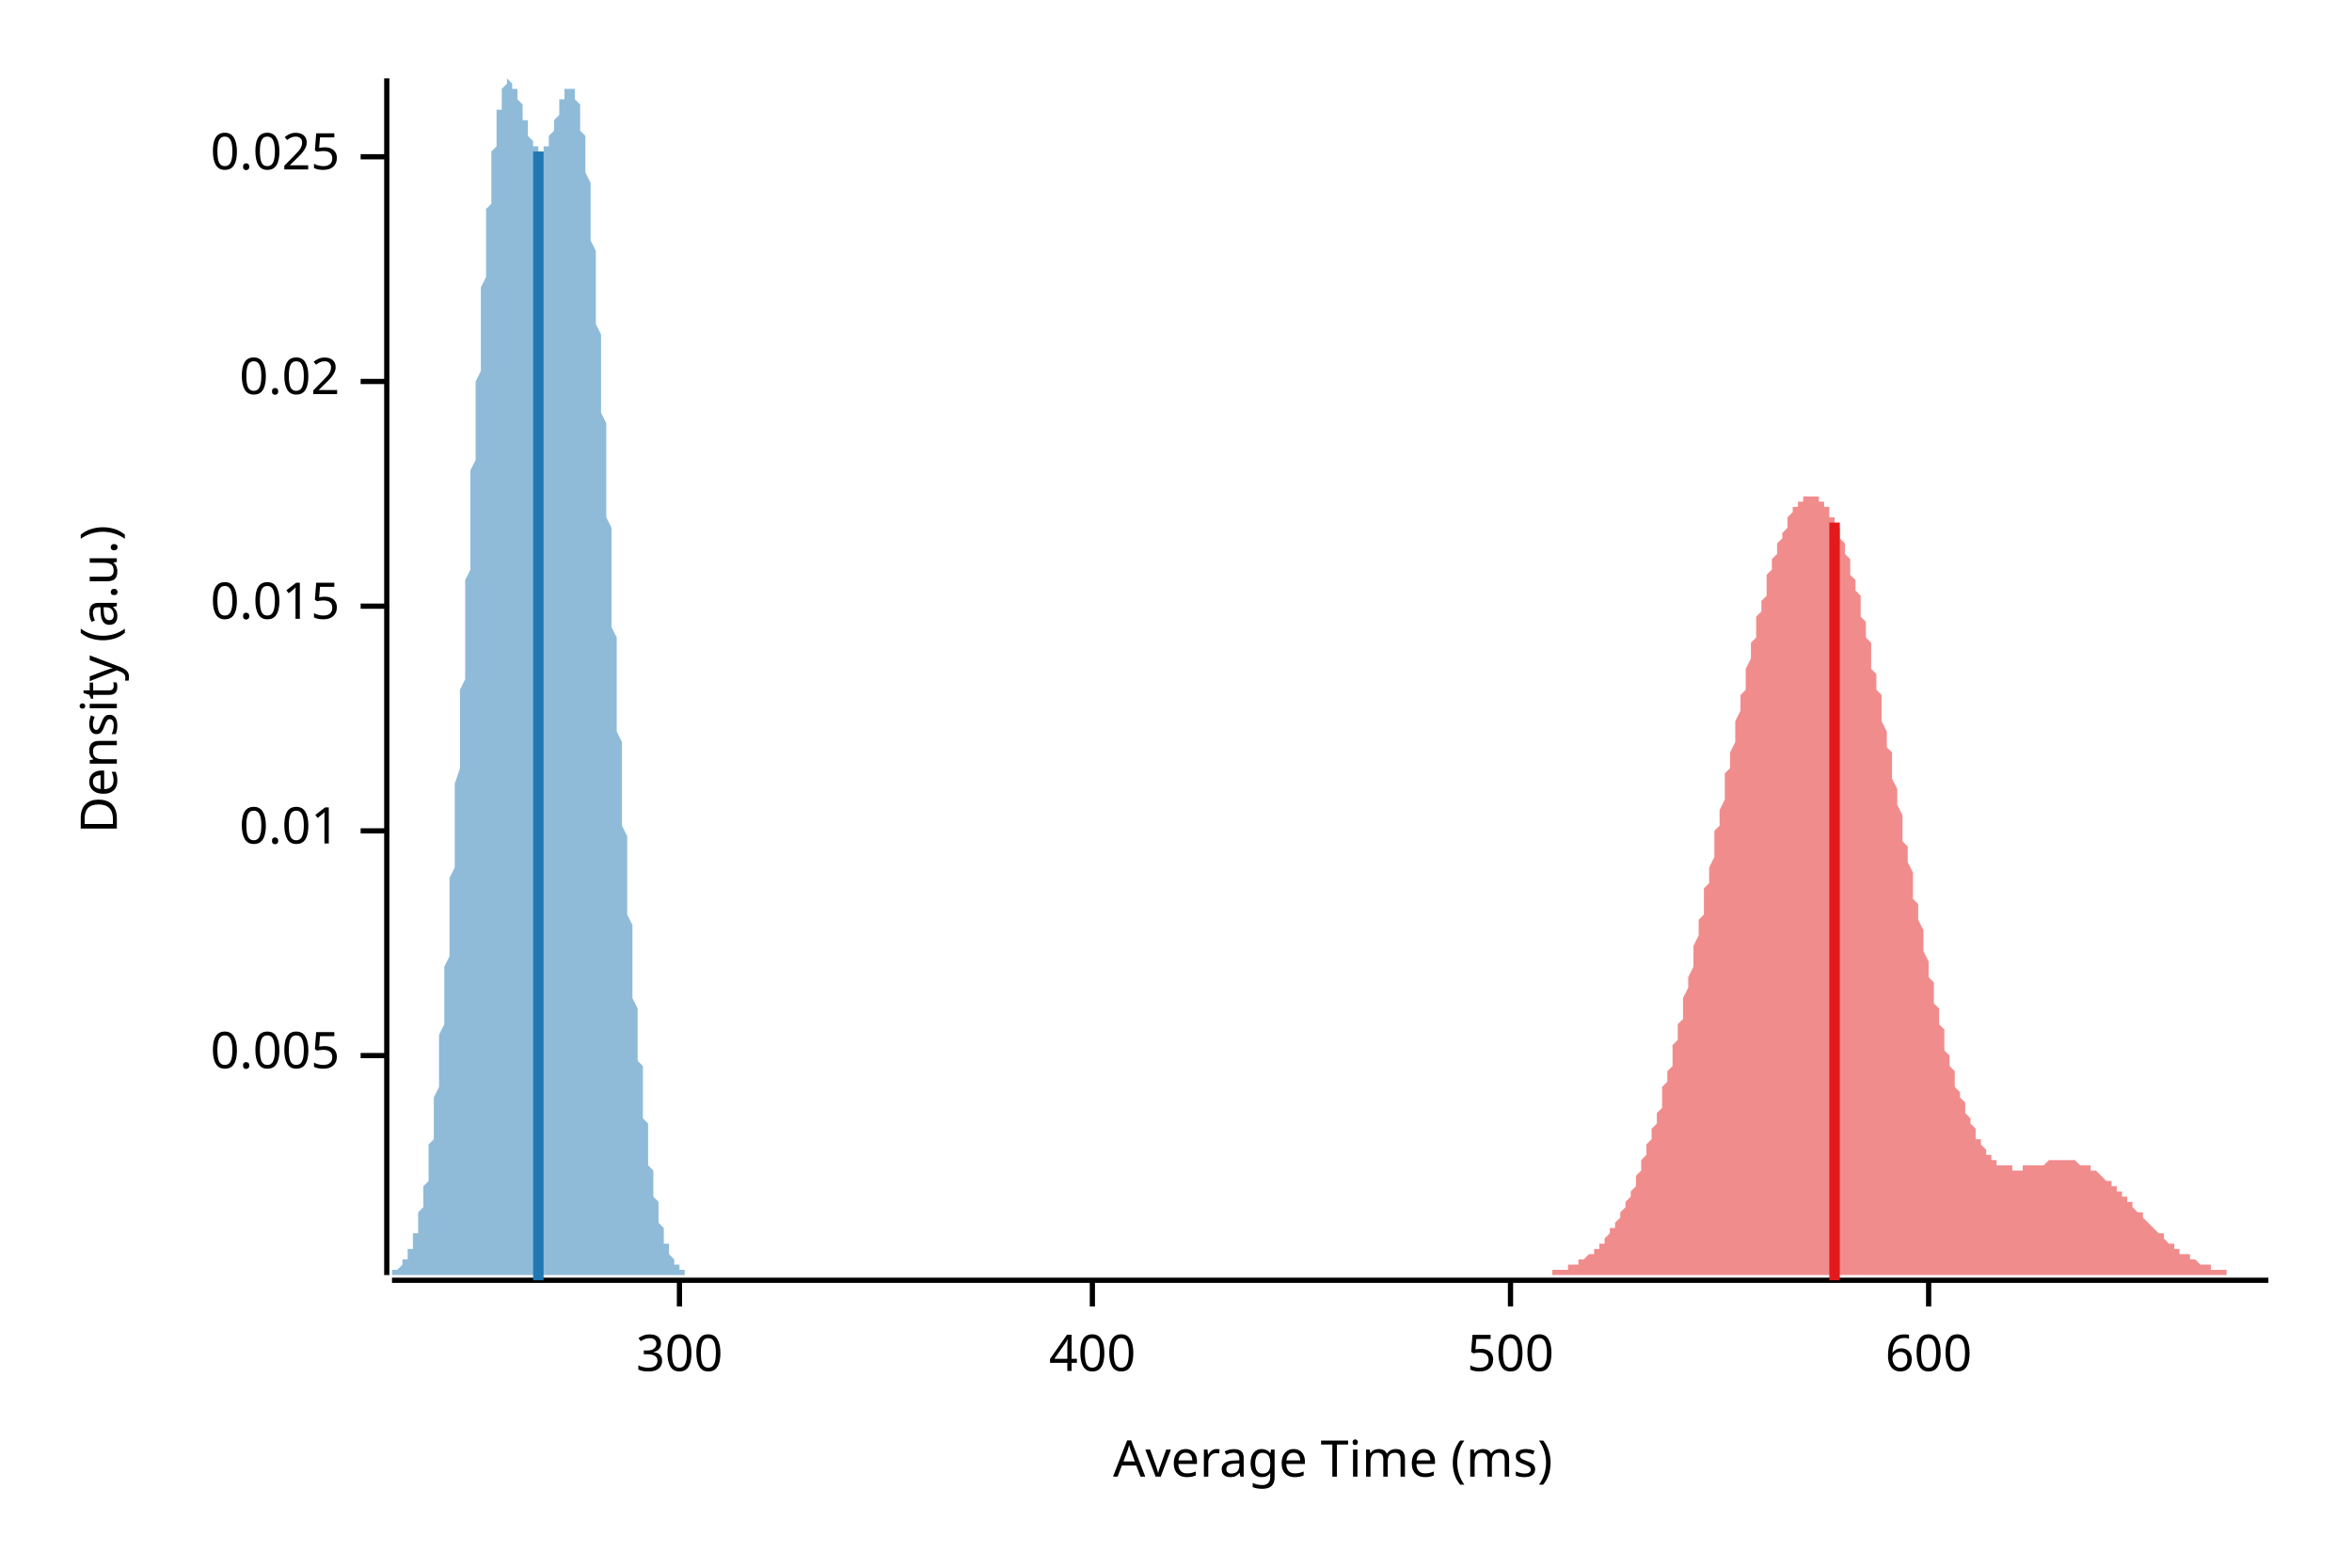
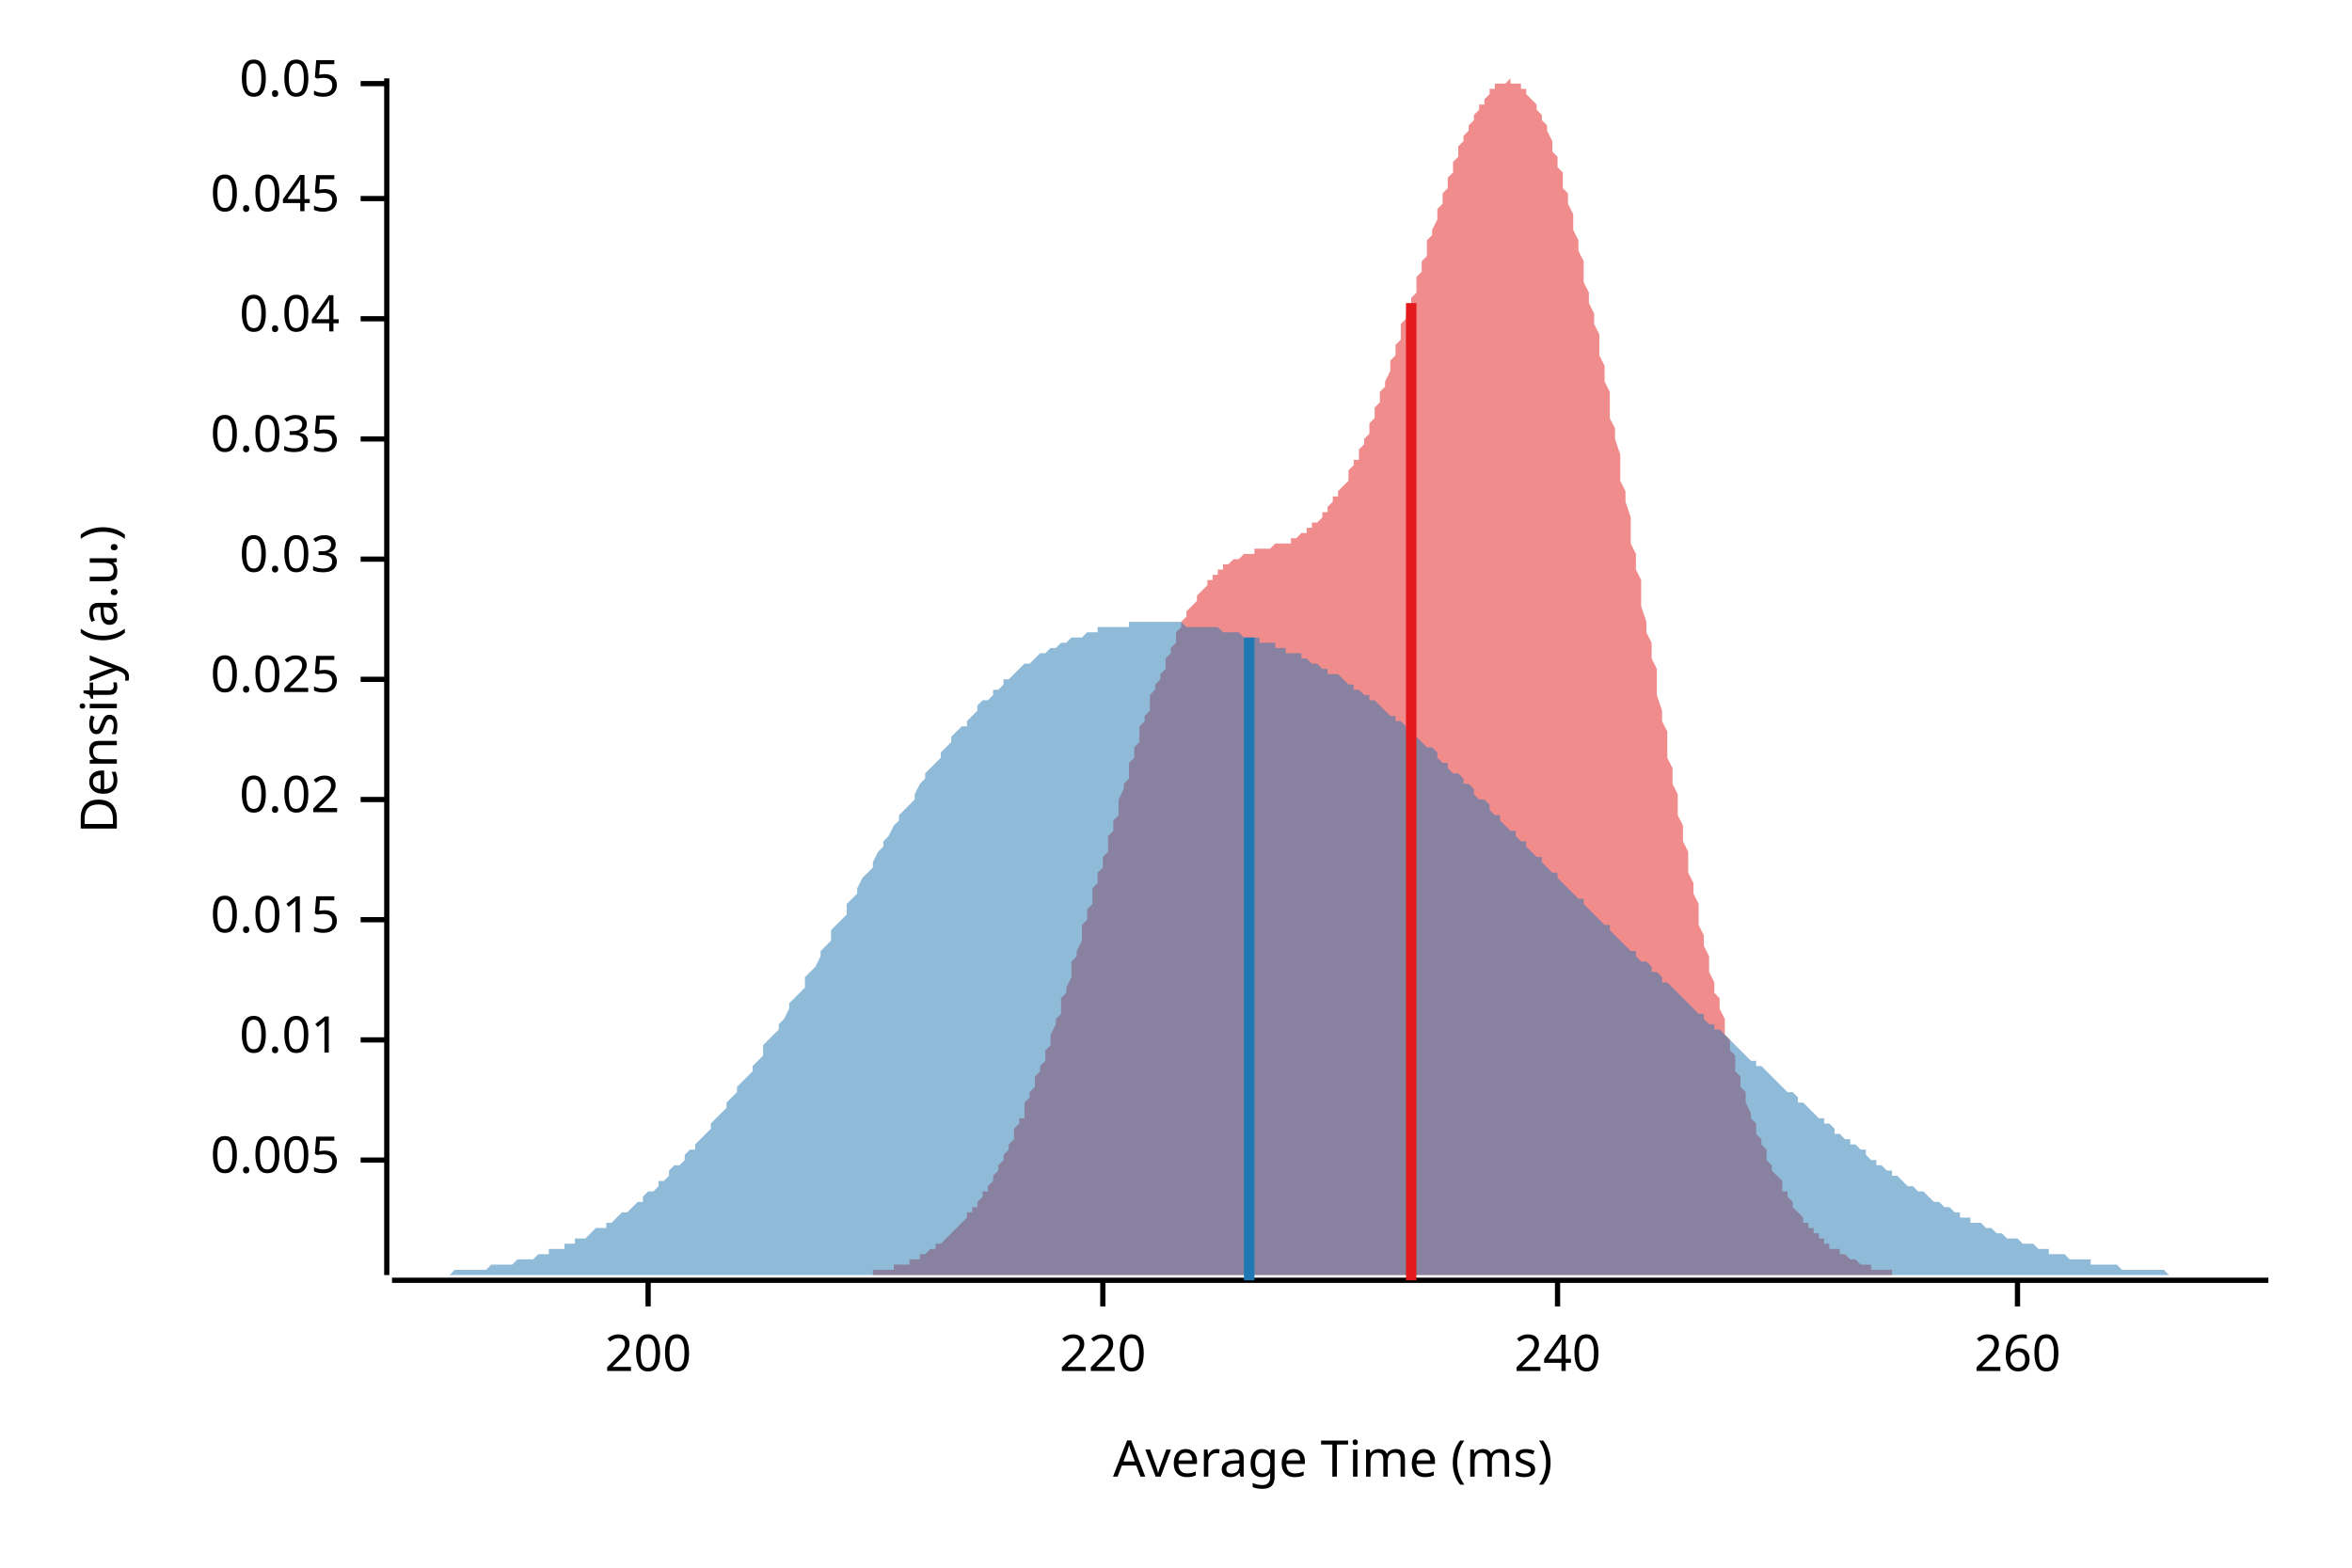
<svg xmlns="http://www.w3.org/2000/svg" width="450" height="300" viewBox="0 0 450 300">
  <text x="15" y="130" dy="0.76em" text-anchor="middle" font-family="sans-serif" font-size="9.677" opacity="1" fill="#000000" transform="rotate(270, 15, 130)">
Density (a.u.)
</text>
  <text x="255" y="285" dy="-0.5ex" text-anchor="middle" font-family="sans-serif" font-size="9.677" opacity="1" fill="#000000">
Average Time (ms)
</text>
  <polyline fill="none" opacity="1" stroke="#000000" stroke-width="1" points="74,15 74,244 " />
-   <text x="65" y="202" dy="0.5ex" text-anchor="end" font-family="sans-serif" font-size="9.677" opacity="1" fill="#000000">
+   <text x="65" y="222" dy="0.5ex" text-anchor="end" font-family="sans-serif" font-size="9.677" opacity="1" fill="#000000">
0.005
</text>
-   <polyline fill="none" opacity="1" stroke="#000000" stroke-width="1" points="69,202 74,202 " />
-   <text x="65" y="159" dy="0.5ex" text-anchor="end" font-family="sans-serif" font-size="9.677" opacity="1" fill="#000000">
+   <polyline fill="none" opacity="1" stroke="#000000" stroke-width="1" points="69,222 74,222 " />
+   <text x="65" y="199" dy="0.5ex" text-anchor="end" font-family="sans-serif" font-size="9.677" opacity="1" fill="#000000">
0.01
</text>
-   <polyline fill="none" opacity="1" stroke="#000000" stroke-width="1" points="69,159 74,159 " />
-   <text x="65" y="116" dy="0.5ex" text-anchor="end" font-family="sans-serif" font-size="9.677" opacity="1" fill="#000000">
+   <polyline fill="none" opacity="1" stroke="#000000" stroke-width="1" points="69,199 74,199 " />
+   <text x="65" y="176" dy="0.5ex" text-anchor="end" font-family="sans-serif" font-size="9.677" opacity="1" fill="#000000">
0.015
</text>
-   <polyline fill="none" opacity="1" stroke="#000000" stroke-width="1" points="69,116 74,116 " />
-   <text x="65" y="73" dy="0.5ex" text-anchor="end" font-family="sans-serif" font-size="9.677" opacity="1" fill="#000000">
+   <polyline fill="none" opacity="1" stroke="#000000" stroke-width="1" points="69,176 74,176 " />
+   <text x="65" y="153" dy="0.5ex" text-anchor="end" font-family="sans-serif" font-size="9.677" opacity="1" fill="#000000">
0.02
</text>
-   <polyline fill="none" opacity="1" stroke="#000000" stroke-width="1" points="69,73 74,73 " />
-   <text x="65" y="30" dy="0.5ex" text-anchor="end" font-family="sans-serif" font-size="9.677" opacity="1" fill="#000000">
+   <polyline fill="none" opacity="1" stroke="#000000" stroke-width="1" points="69,153 74,153 " />
+   <text x="65" y="130" dy="0.5ex" text-anchor="end" font-family="sans-serif" font-size="9.677" opacity="1" fill="#000000">
0.025
</text>
-   <polyline fill="none" opacity="1" stroke="#000000" stroke-width="1" points="69,30 74,30 " />
+   <polyline fill="none" opacity="1" stroke="#000000" stroke-width="1" points="69,130 74,130 " />
+   <text x="65" y="107" dy="0.5ex" text-anchor="end" font-family="sans-serif" font-size="9.677" opacity="1" fill="#000000">
+ 0.03
+ </text>
+   <polyline fill="none" opacity="1" stroke="#000000" stroke-width="1" points="69,107 74,107 " />
+   <text x="65" y="84" dy="0.5ex" text-anchor="end" font-family="sans-serif" font-size="9.677" opacity="1" fill="#000000">
+ 0.035
+ </text>
+   <polyline fill="none" opacity="1" stroke="#000000" stroke-width="1" points="69,84 74,84 " />
+   <text x="65" y="61" dy="0.5ex" text-anchor="end" font-family="sans-serif" font-size="9.677" opacity="1" fill="#000000">
+ 0.04
+ </text>
+   <polyline fill="none" opacity="1" stroke="#000000" stroke-width="1" points="69,61 74,61 " />
+   <text x="65" y="38" dy="0.5ex" text-anchor="end" font-family="sans-serif" font-size="9.677" opacity="1" fill="#000000">
+ 0.045
+ </text>
+   <polyline fill="none" opacity="1" stroke="#000000" stroke-width="1" points="69,38 74,38 " />
+   <text x="65" y="16" dy="0.5ex" text-anchor="end" font-family="sans-serif" font-size="9.677" opacity="1" fill="#000000">
+ 0.05
+ </text>
+   <polyline fill="none" opacity="1" stroke="#000000" stroke-width="1" points="69,16 74,16 " />
  <polyline fill="none" opacity="1" stroke="#000000" stroke-width="1" points="75,245 434,245 " />
-   <text x="130" y="255" dy="0.76em" text-anchor="middle" font-family="sans-serif" font-size="9.677" opacity="1" fill="#000000">
- 300
+   <text x="124" y="255" dy="0.76em" text-anchor="middle" font-family="sans-serif" font-size="9.677" opacity="1" fill="#000000">
+ 200
</text>
-   <polyline fill="none" opacity="1" stroke="#000000" stroke-width="1" points="130,245 130,250 " />
-   <text x="209" y="255" dy="0.76em" text-anchor="middle" font-family="sans-serif" font-size="9.677" opacity="1" fill="#000000">
- 400
+   <polyline fill="none" opacity="1" stroke="#000000" stroke-width="1" points="124,245 124,250 " />
+   <text x="211" y="255" dy="0.76em" text-anchor="middle" font-family="sans-serif" font-size="9.677" opacity="1" fill="#000000">
+ 220
</text>
-   <polyline fill="none" opacity="1" stroke="#000000" stroke-width="1" points="209,245 209,250 " />
-   <text x="289" y="255" dy="0.76em" text-anchor="middle" font-family="sans-serif" font-size="9.677" opacity="1" fill="#000000">
- 500
+   <polyline fill="none" opacity="1" stroke="#000000" stroke-width="1" points="211,245 211,250 " />
+   <text x="298" y="255" dy="0.76em" text-anchor="middle" font-family="sans-serif" font-size="9.677" opacity="1" fill="#000000">
+ 240
</text>
-   <polyline fill="none" opacity="1" stroke="#000000" stroke-width="1" points="289,245 289,250 " />
-   <text x="369" y="255" dy="0.76em" text-anchor="middle" font-family="sans-serif" font-size="9.677" opacity="1" fill="#000000">
- 600
+   <polyline fill="none" opacity="1" stroke="#000000" stroke-width="1" points="298,245 298,250 " />
+   <text x="386" y="255" dy="0.76em" text-anchor="middle" font-family="sans-serif" font-size="9.677" opacity="1" fill="#000000">
+ 260
</text>
-   <polyline fill="none" opacity="1" stroke="#000000" stroke-width="1" points="369,245 369,250 " />
-   <polygon opacity="0.5" fill="#E31A1C" points="291,244 291,244 292,244 292,244 292,244 293,244 293,244 293,244 293,244 294,244 294,244 294,244 295,244 295,244 295,244 295,244 296,244 296,244 296,244 297,244 297,244 297,244 297,243 298,243 298,243 298,243 299,243 299,243 299,243 299,243 300,243 300,243 300,242 301,242 301,242 301,242 301,242 302,242 302,242 302,241 303,241 303,241 303,241 303,241 304,240 304,240 304,240 305,240 305,239 305,239 305,239 306,239 306,238 306,238 307,238 307,237 307,237 307,237 308,236 308,236 308,235 309,235 309,234 309,234 309,234 310,233 310,233 310,232 311,231 311,231 311,230 311,230 312,229 312,228 312,228 313,227 313,226 313,226 313,225 314,224 314,223 314,223 314,222 315,221 315,220 315,219 316,218 316,217 316,217 316,216 317,215 317,214 317,213 318,212 318,210 318,209 318,208 319,207 319,206 319,205 320,204 320,202 320,201 320,200 321,199 321,197 321,196 322,195 322,193 322,192 322,191 323,189 323,188 323,187 324,185 324,184 324,182 324,181 325,179 325,178 325,176 326,175 326,173 326,172 326,170 327,169 327,167 327,166 328,164 328,162 328,161 328,159 329,158 329,156 329,155 330,153 330,151 330,150 330,148 331,147 331,145 331,144 332,142 332,141 332,139 332,138 333,136 333,135 333,133 334,132 334,130 334,129 334,128 335,126 335,125 335,123 336,122 336,121 336,120 336,118 337,117 337,116 337,115 338,114 338,113 338,111 338,110 339,109 339,108 339,107 340,106 340,106 340,105 340,104 341,103 341,102 341,102 342,101 342,100 342,100 342,99 343,98 343,98 343,97 344,97 344,97 344,96 344,96 345,96 345,95 345,95 346,95 346,95 346,95 346,95 347,95 347,95 347,95 348,95 348,95 348,95 348,96 349,96 349,96 349,97 350,97 350,98 350,98 350,99 351,99 351,100 351,100 352,101 352,102 352,103 352,103 353,104 353,105 353,106 354,107 354,108 354,109 354,110 355,111 355,112 355,113 356,114 356,116 356,117 356,118 357,119 357,121 357,122 358,123 358,125 358,126 358,128 359,129 359,130 359,132 360,133 360,135 360,137 360,138 361,140 361,141 361,143 362,144 362,146 362,148 362,149 363,151 363,152 363,154 364,156 364,157 364,159 364,161 365,162 365,164 365,165 366,167 366,169 366,170 366,172 367,173 367,175 367,176 368,178 368,179 368,181 368,182 369,184 369,185 369,187 370,188 370,189 370,191 370,192 371,193 371,195 371,196 372,197 372,198 372,199 372,201 373,202 373,203 373,204 374,205 374,206 374,207 374,208 375,209 375,209 375,210 376,211 376,212 376,213 376,213 377,214 377,215 377,215 378,216 378,217 378,217 378,218 379,218 379,219 379,219 380,220 380,220 380,220 380,221 381,221 381,221 381,222 382,222 382,222 382,222 382,223 383,223 383,223 383,223 384,223 384,223 384,223 384,223 385,223 385,223 385,224 386,224 386,224 386,224 386,224 387,224 387,223 387,223 388,223 388,223 388,223 388,223 389,223 389,223 389,223 390,223 390,223 390,223 390,223 391,223 391,223 391,223 392,222 392,222 392,222 392,222 393,222 393,222 393,222 394,222 394,222 394,222 394,222 395,222 395,222 395,222 396,222 396,222 396,222 396,222 397,222 397,222 397,222 398,223 398,223 398,223 398,223 399,223 399,223 399,223 400,223 400,224 400,224 400,224 401,224 401,224 401,224 402,225 402,225 402,225 402,225 403,226 403,226 403,226 404,226 404,227 404,227 404,227 405,227 405,228 405,228 406,228 406,229 406,229 406,229 407,229 407,230 407,230 408,230 408,231 408,231 408,231 409,232 409,232 409,232 410,232 410,233 410,233 410,233 411,234 411,234 411,234 412,235 412,235 412,235 412,235 413,236 413,236 413,236 414,236 414,237 414,237 414,237 415,238 415,238 415,238 416,238 416,238 416,239 416,239 417,239 417,239 417,240 418,240 418,240 418,240 418,240 419,240 419,241 419,241 420,241 420,241 420,241 420,241 421,242 421,242 421,242 422,242 422,242 422,242 422,242 423,242 423,243 423,243 424,243 424,243 424,243 424,243 425,243 425,243 425,243 426,243 426,243 426,244 426,244 427,244 427,244 427,244 428,244 428,244 428,244 428,244 429,244 429,244 429,244 430,244 430,244 430,244 430,244 431,244 431,244 431,244 432,244 432,244 432,244 432,244 433,244 433,244 433,244 434,244 434,244 291,244 " />
-   <polygon opacity="0.5" fill="#1F78B4" points="75,244 75,244 75,244 75,244 75,244 75,244 75,244 75,244 75,243 76,243 76,243 76,243 76,243 76,243 76,243 76,243 76,243 76,243 77,242 77,242 77,242 77,242 77,242 77,242 77,242 77,241 77,241 78,241 78,241 78,241 78,240 78,240 78,240 78,240 78,239 79,239 79,239 79,238 79,238 79,238 79,237 79,237 79,237 79,236 80,236 80,235 80,235 80,235 80,234 80,234 80,233 80,233 80,232 81,231 81,231 81,230 81,230 81,229 81,228 81,228 81,227 82,226 82,225 82,225 82,224 82,223 82,222 82,221 82,220 82,219 83,218 83,217 83,216 83,215 83,214 83,213 83,212 83,211 83,210 84,208 84,207 84,206 84,205 84,203 84,202 84,200 84,199 84,198 85,196 85,195 85,193 85,191 85,190 85,188 85,186 85,185 86,183 86,181 86,179 86,178 86,176 86,174 86,172 86,170 86,168 87,166 87,164 87,162 87,160 87,158 87,156 87,154 87,152 87,150 88,147 88,145 88,143 88,141 88,139 88,136 88,134 88,132 89,130 89,127 89,125 89,123 89,120 89,118 89,116 89,113 89,111 90,109 90,106 90,104 90,102 90,100 90,97 90,95 90,93 90,90 91,88 91,86 91,84 91,82 91,79 91,77 91,75 91,73 92,71 92,69 92,67 92,65 92,63 92,61 92,59 92,57 92,55 93,53 93,52 93,50 93,48 93,46 93,45 93,43 93,42 93,40 94,39 94,37 94,36 94,35 94,33 94,32 94,31 94,30 94,29 95,28 95,27 95,26 95,25 95,24 95,23 95,22 95,21 96,21 96,20 96,19 96,19 96,18 96,18 96,18 96,17 96,17 97,16 97,16 97,16 97,16 97,16 97,16 97,16 97,15 97,15 98,16 98,16 98,16 98,16 98,16 98,16 98,16 98,17 99,17 99,17 99,17 99,18 99,18 99,18 99,19 99,19 99,19 100,20 100,20 100,21 100,21 100,21 100,22 100,22 100,23 100,23 101,23 101,24 101,24 101,25 101,25 101,25 101,26 101,26 101,26 102,27 102,27 102,27 102,27 102,28 102,28 102,28 102,28 103,28 103,29 103,29 103,29 103,29 103,29 103,29 103,29 103,29 104,29 104,29 104,29 104,29 104,29 104,28 104,28 104,28 104,28 105,28 105,27 105,27 105,27 105,27 105,26 105,26 105,26 106,25 106,25 106,25 106,24 106,24 106,24 106,23 106,23 106,23 107,22 107,22 107,21 107,21 107,21 107,20 107,20 107,20 107,19 108,19 108,19 108,18 108,18 108,18 108,18 108,17 108,17 109,17 109,17 109,17 109,17 109,17 109,17 109,17 109,17 109,17 110,17 110,17 110,17 110,17 110,18 110,18 110,18 110,19 110,19 111,20 111,20 111,21 111,21 111,22 111,23 111,23 111,24 111,25 112,26 112,27 112,28 112,29 112,30 112,31 112,32 112,33 113,35 113,36 113,37 113,39 113,40 113,42 113,43 113,45 113,46 114,48 114,50 114,51 114,53 114,55 114,57 114,59 114,60 114,62 115,64 115,66 115,68 115,70 115,72 115,75 115,77 115,79 116,81 116,83 116,85 116,88 116,90 116,92 116,94 116,97 116,99 117,101 117,104 117,106 117,108 117,110 117,113 117,115 117,117 117,120 118,122 118,124 118,127 118,129 118,131 118,134 118,136 118,138 118,140 119,142 119,145 119,147 119,149 119,151 119,153 119,156 119,158 120,160 120,162 120,164 120,166 120,168 120,170 120,172 120,174 120,175 121,177 121,179 121,181 121,183 121,184 121,186 121,188 121,190 121,191 122,193 122,194 122,196 122,197 122,199 122,200 122,202 122,203 123,204 123,206 123,207 123,208 123,210 123,211 123,212 123,213 123,214 124,215 124,216 124,217 124,218 124,219 124,220 124,221 124,222 124,223 125,224 125,225 125,225 125,226 125,227 125,228 125,228 125,229 126,230 126,230 126,231 126,231 126,232 126,233 126,233 126,234 126,234 127,235 127,235 127,235 127,236 127,236 127,237 127,237 127,237 127,238 128,238 128,238 128,239 128,239 128,239 128,240 128,240 128,240 128,240 129,241 129,241 129,241 129,241 129,241 129,242 129,242 129,242 130,242 130,242 130,242 130,242 130,243 130,243 130,243 130,243 130,243 131,243 131,243 131,243 131,243 131,243 131,244 131,244 131,244 131,244 132,244 132,244 132,244 132,244 75,244 " />
-   <polyline fill="none" opacity="1" stroke="#E31A1C" stroke-width="2" points="351,245 351,100 " />
-   <polyline fill="none" opacity="1" stroke="#1F78B4" stroke-width="2" points="103,245 103,29 " />
+   <polyline fill="none" opacity="1" stroke="#000000" stroke-width="1" points="386,245 386,250 " />
+   <polygon opacity="0.5" fill="#E31A1C" points="162,244 163,244 163,244 163,244 164,244 164,244 165,244 165,244 166,244 166,244 166,244 167,244 167,243 168,243 168,243 168,243 169,243 169,243 170,243 170,243 170,243 171,243 171,242 172,242 172,242 172,242 173,242 173,242 174,242 174,241 174,241 175,241 175,241 176,241 176,240 177,240 177,240 177,240 178,239 178,239 179,239 179,239 179,238 180,238 180,238 181,237 181,237 181,237 182,236 182,236 183,235 183,235 183,235 184,234 184,234 185,233 185,233 185,232 186,232 186,231 187,231 187,230 188,229 188,229 188,228 189,228 189,227 190,226 190,225 190,225 191,224 191,223 192,222 192,222 192,221 193,220 193,219 194,218 194,217 194,216 195,215 195,214 196,214 196,212 196,211 197,210 197,209 198,208 198,207 198,206 199,205 199,204 200,203 200,201 201,200 201,199 201,198 202,196 202,195 203,194 203,193 203,191 204,190 204,189 205,187 205,186 205,184 206,183 206,182 207,180 207,179 207,177 208,176 208,174 209,173 209,172 209,170 210,169 210,167 211,166 211,164 212,163 212,161 212,160 213,159 213,157 214,156 214,154 214,153 215,151 215,150 216,149 216,147 216,146 217,145 217,143 218,142 218,141 218,139 219,138 219,137 220,136 220,134 220,133 221,132 221,131 222,130 222,129 223,128 223,127 223,126 224,125 224,124 225,123 225,122 225,121 226,120 226,119 227,118 227,118 227,117 228,116 228,116 229,115 229,114 229,114 230,113 230,113 231,112 231,111 231,111 232,111 232,110 233,110 233,109 233,109 234,109 234,108 235,108 235,108 236,107 236,107 236,107 237,107 237,107 238,106 238,106 238,106 239,106 239,106 240,106 240,105 240,105 241,105 241,105 242,105 242,105 242,105 243,105 243,105 244,104 244,104 244,104 245,104 245,104 246,104 246,104 247,104 247,103 247,103 248,103 248,103 249,102 249,102 249,102 250,102 250,101 251,101 251,101 251,100 252,100 252,100 253,99 253,99 253,98 254,98 254,97 255,96 255,96 255,95 256,95 256,94 257,93 257,93 258,92 258,91 258,90 259,89 259,88 260,88 260,87 260,86 261,85 261,84 262,83 262,82 262,81 263,80 263,78 264,77 264,76 264,75 265,74 265,73 266,71 266,70 266,69 267,68 267,66 268,65 268,64 268,62 269,61 269,60 270,58 270,57 271,56 271,54 271,53 272,52 272,50 273,49 273,48 273,46 274,45 274,44 275,42 275,41 275,40 276,39 276,37 277,36 277,35 277,34 278,33 278,31 279,30 279,29 279,28 280,27 280,26 281,25 281,24 282,23 282,23 282,22 283,21 283,20 284,20 284,19 284,19 285,18 285,17 286,17 286,17 286,16 287,16 287,16 288,16 288,16 288,16 289,15 289,16 290,16 290,16 290,16 291,16 291,17 292,17 292,18 292,18 293,19 293,19 294,20 294,21 295,22 295,22 295,23 296,24 296,25 297,27 297,28 297,29 298,30 298,32 299,33 299,34 299,36 300,37 300,39 301,41 301,42 301,44 302,46 302,48 303,50 303,52 303,54 304,56 304,58 305,60 305,62 306,64 306,66 306,68 307,70 307,73 308,75 308,77 308,80 309,82 309,84 310,87 310,89 310,92 311,94 311,96 312,99 312,101 312,104 313,106 313,109 314,111 314,114 314,116 315,119 315,121 316,123 316,126 317,128 317,131 317,133 318,136 318,138 319,140 319,143 319,145 320,147 320,150 321,152 321,154 321,156 322,158 322,161 323,163 323,165 323,167 324,169 324,171 325,173 325,175 325,177 326,179 326,181 327,183 327,184 327,186 328,188 328,190 329,191 329,193 330,195 330,196 330,198 331,199 331,201 332,202 332,204 332,205 333,206 333,208 334,209 334,210 334,211 335,213 335,214 336,215 336,216 336,217 337,218 337,219 338,220 338,221 338,222 339,223 339,224 340,225 340,225 341,226 341,227 341,228 342,228 342,229 343,230 343,230 343,231 344,232 344,232 345,233 345,233 345,234 346,234 346,235 347,235 347,236 347,236 348,236 348,237 349,237 349,238 349,238 350,238 350,239 351,239 351,239 352,239 352,240 352,240 353,240 353,240 354,241 354,241 354,241 355,241 355,241 356,242 356,242 356,242 357,242 357,242 358,242 358,243 358,243 359,243 359,243 360,243 360,243 360,243 361,243 361,243 362,243 362,244 362,244 363,244 363,244 364,244 364,244 365,244 365,244 365,244 365,244 162,244 " />
+   <polygon opacity="0.5" fill="#1F78B4" points="75,244 75,244 76,244 77,244 77,244 78,244 79,244 80,244 80,244 81,244 82,244 82,244 83,244 84,244 85,244 85,244 86,244 87,243 87,243 88,243 89,243 90,243 90,243 91,243 92,243 92,243 93,243 94,242 95,242 95,242 96,242 97,242 98,242 98,242 99,241 100,241 100,241 101,241 102,241 103,240 103,240 104,240 105,240 105,239 106,239 107,239 108,239 108,238 109,238 110,238 110,237 111,237 112,237 113,236 113,236 114,235 115,235 116,235 116,234 117,234 118,233 118,233 119,232 120,232 121,231 121,231 122,230 123,230 123,229 124,228 125,228 126,227 126,226 127,226 128,225 128,224 129,223 130,223 131,222 131,221 132,220 133,220 133,219 134,218 135,217 136,216 136,215 137,214 138,213 139,212 139,211 140,210 141,209 141,208 142,207 143,206 144,205 144,204 145,203 146,202 146,200 147,199 148,198 149,197 149,196 150,195 151,193 151,192 152,191 153,190 154,189 154,187 155,186 156,185 157,183 157,182 158,181 159,180 159,178 160,177 161,176 162,175 162,173 163,172 164,171 164,170 165,168 166,167 167,166 167,165 168,163 169,162 169,161 170,160 171,158 172,157 172,156 173,155 174,154 175,153 175,152 176,150 177,149 177,148 178,147 179,146 180,145 180,144 181,143 182,142 182,141 183,140 184,139 185,139 185,138 186,137 187,136 187,135 188,134 189,134 190,133 190,132 191,132 192,131 192,130 193,130 194,129 195,128 195,128 196,127 197,127 198,126 198,126 199,125 200,125 200,125 201,124 202,124 203,123 203,123 204,123 205,122 205,122 206,122 207,122 208,121 208,121 209,121 210,121 210,120 211,120 212,120 213,120 213,120 214,120 215,120 216,120 216,119 217,119 218,119 218,119 219,119 220,119 221,119 221,119 222,119 223,119 223,119 224,119 225,119 226,119 226,119 227,120 228,120 228,120 229,120 230,120 231,120 231,120 232,120 233,120 233,120 234,121 235,121 236,121 236,121 237,121 238,122 239,122 239,122 240,122 241,122 241,123 242,123 243,123 244,123 244,124 245,124 246,124 246,125 247,125 248,125 249,125 249,126 250,126 251,127 251,127 252,127 253,128 254,128 254,129 255,129 256,129 257,130 257,130 258,131 259,131 259,132 260,132 261,133 262,133 262,134 263,134 264,135 264,135 265,136 266,137 267,137 267,138 268,138 269,139 269,140 270,140 271,141 272,142 272,142 273,143 274,143 275,144 275,145 276,146 277,146 277,147 278,148 279,148 280,149 280,150 281,150 282,151 282,152 283,153 284,153 285,154 285,155 286,156 287,156 287,157 288,158 289,159 290,159 290,160 291,161 292,161 292,162 293,163 294,164 295,164 295,165 296,166 297,167 298,167 298,168 299,169 300,170 300,170 301,171 302,172 303,172 303,173 304,174 305,175 305,175 306,176 307,177 308,177 308,178 309,179 310,180 310,180 311,181 312,182 313,182 313,183 314,184 315,184 316,185 316,186 317,186 318,187 318,188 319,188 320,189 321,190 321,190 322,191 323,192 323,192 324,193 325,194 326,194 326,195 327,196 328,196 328,197 329,197 330,198 331,199 331,199 332,200 333,201 333,201 334,202 335,203 336,203 336,204 337,204 338,205 339,206 339,206 340,207 341,208 341,208 342,209 343,209 344,210 344,211 345,211 346,212 346,212 347,213 348,214 349,214 349,215 350,215 351,216 351,217 352,217 353,218 354,218 354,219 355,219 356,220 357,220 357,221 358,222 359,222 359,223 360,223 361,224 362,224 362,225 363,225 364,226 364,226 365,227 366,227 367,228 367,228 368,228 369,229 369,229 370,230 371,230 372,231 372,231 373,231 374,232 375,232 375,233 376,233 377,233 377,234 378,234 379,234 380,235 380,235 381,235 382,236 382,236 383,236 384,237 385,237 385,237 386,237 387,238 387,238 388,238 389,238 390,239 390,239 391,239 392,239 392,240 393,240 394,240 395,240 395,240 396,241 397,241 398,241 398,241 399,241 400,241 400,242 401,242 402,242 403,242 403,242 404,242 405,242 405,242 406,243 407,243 408,243 408,243 409,243 410,243 410,243 411,243 412,243 413,243 413,243 414,243 415,244 416,244 416,244 417,244 418,244 418,244 419,244 420,244 421,244 421,244 422,244 423,244 423,244 424,244 425,244 426,244 426,244 427,244 428,244 428,244 429,244 430,244 431,244 431,244 432,244 433,244 434,244 434,244 75,244 " />
+   <polyline fill="none" opacity="1" stroke="#E31A1C" stroke-width="2" points="270,245 270,58 " />
+   <polyline fill="none" opacity="1" stroke="#1F78B4" stroke-width="2" points="239,245 239,122 " />
</svg>
